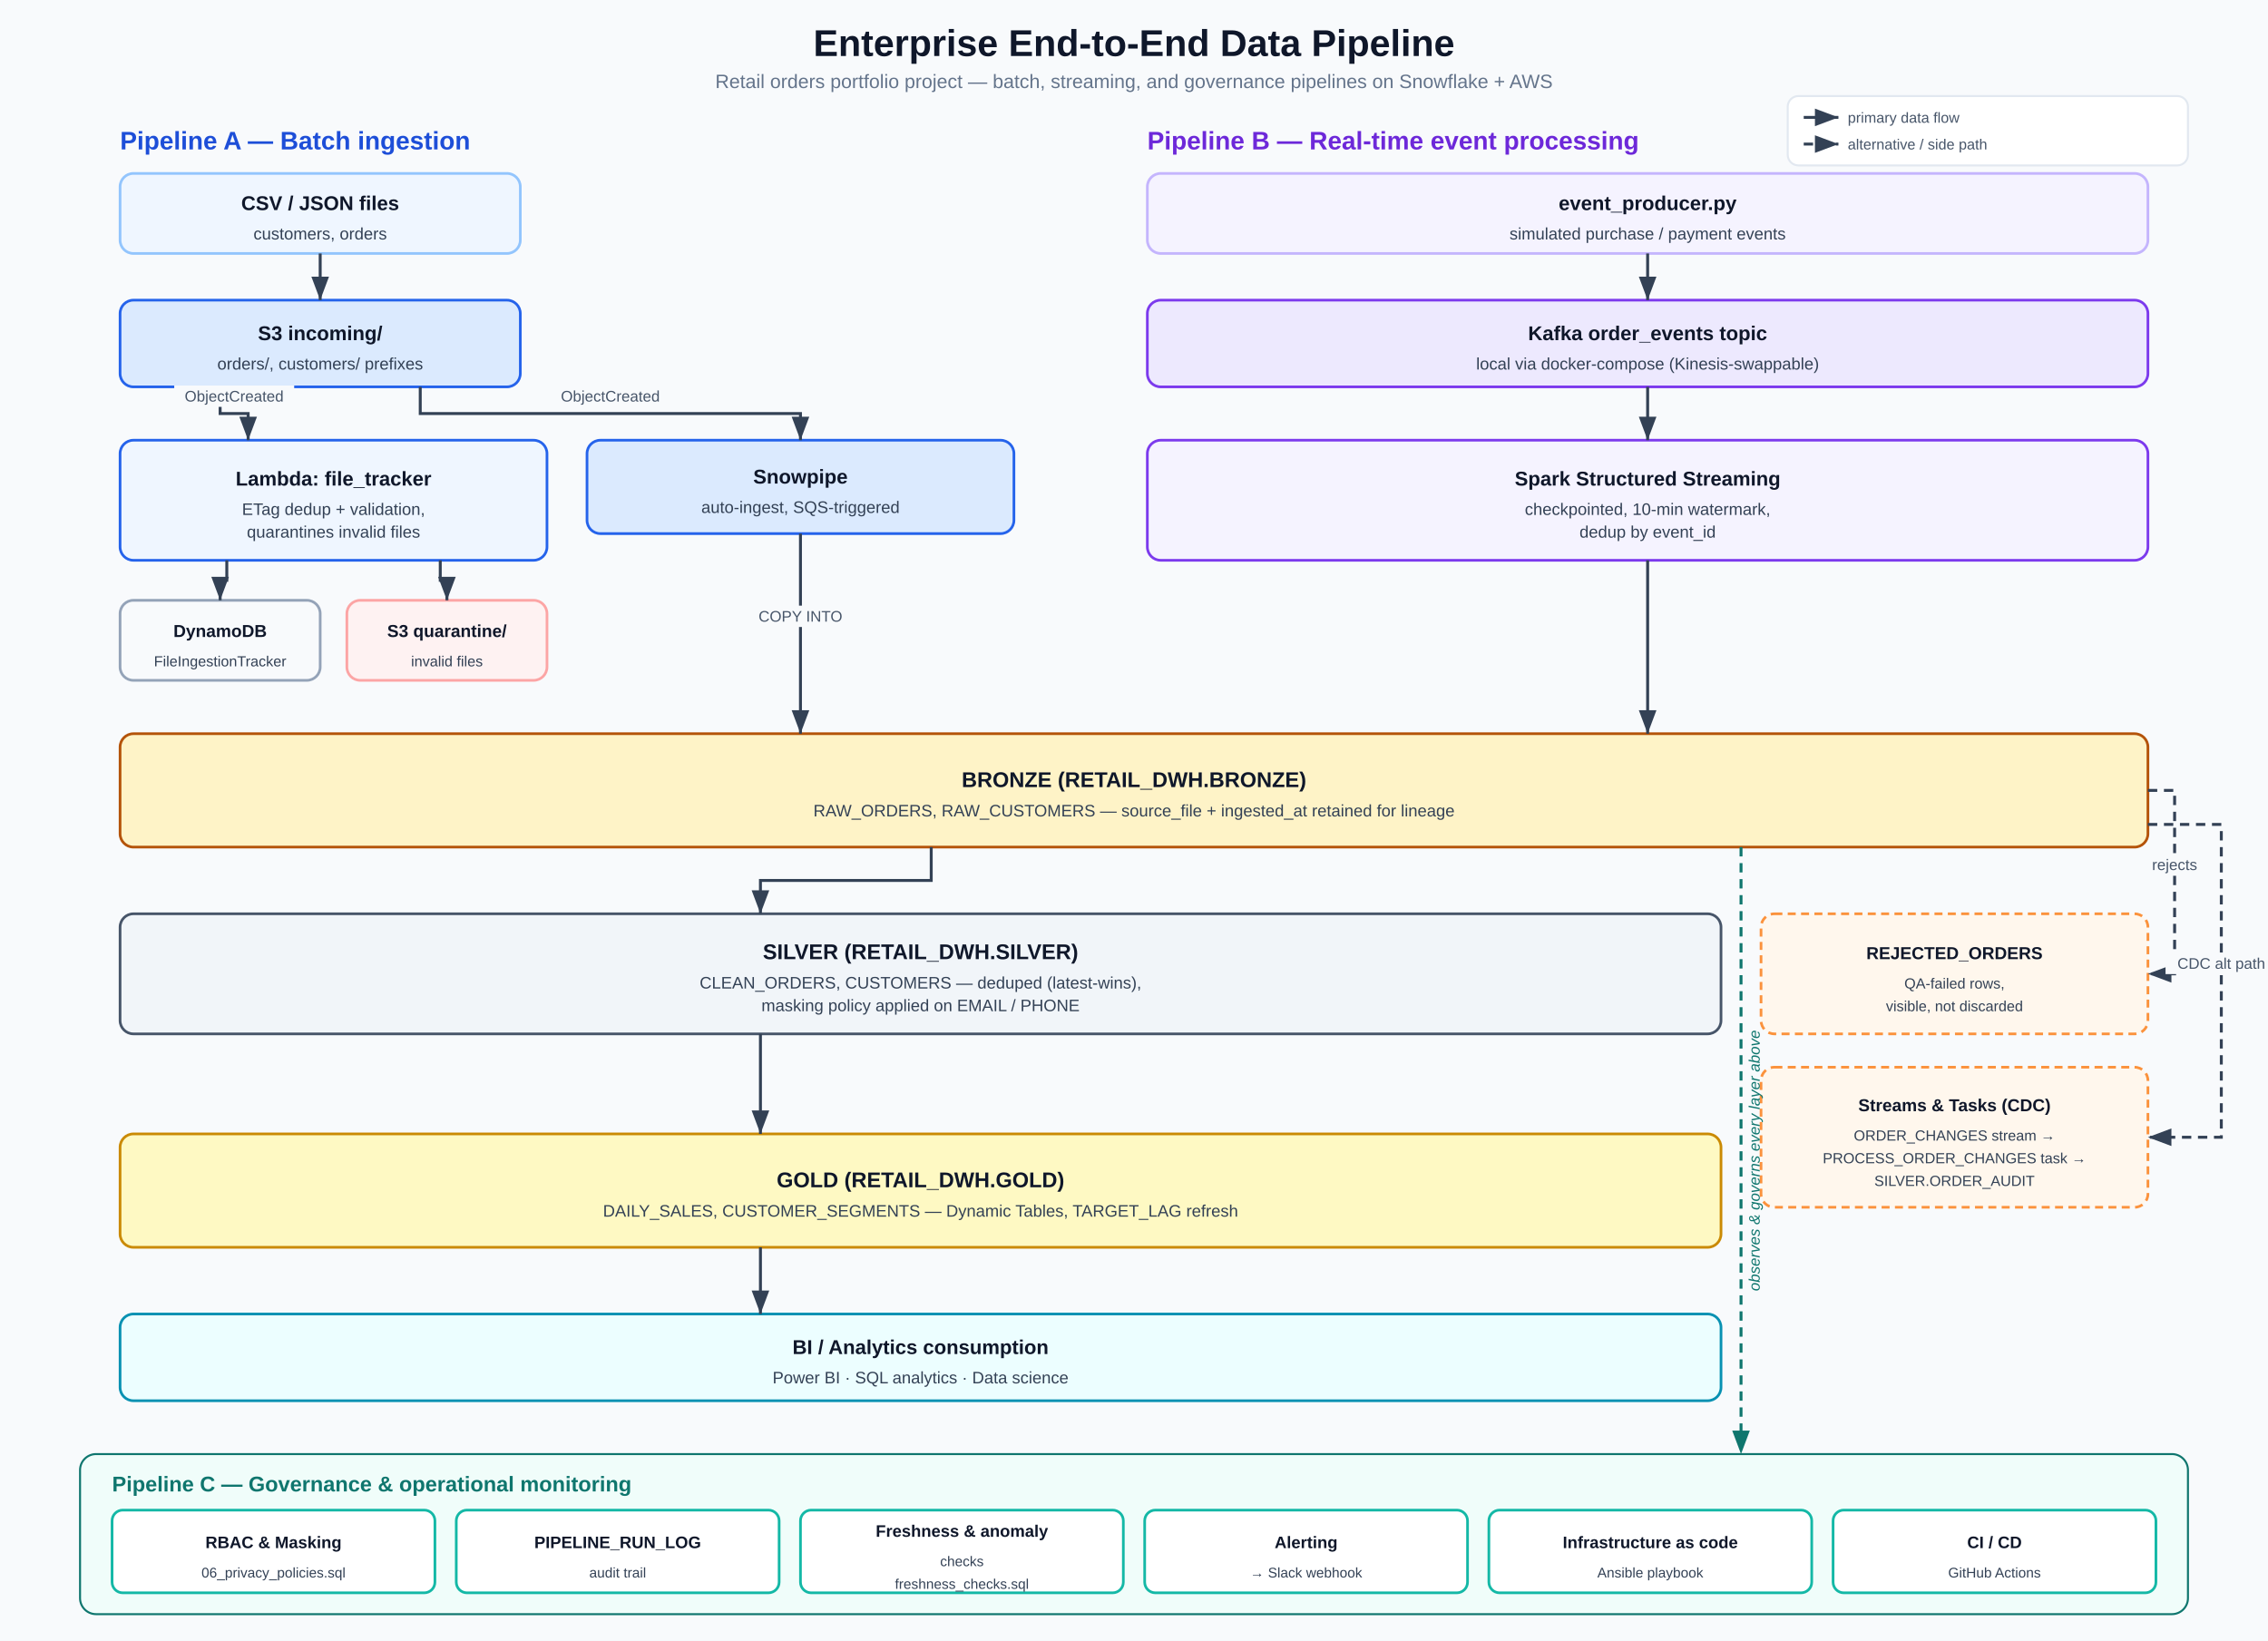
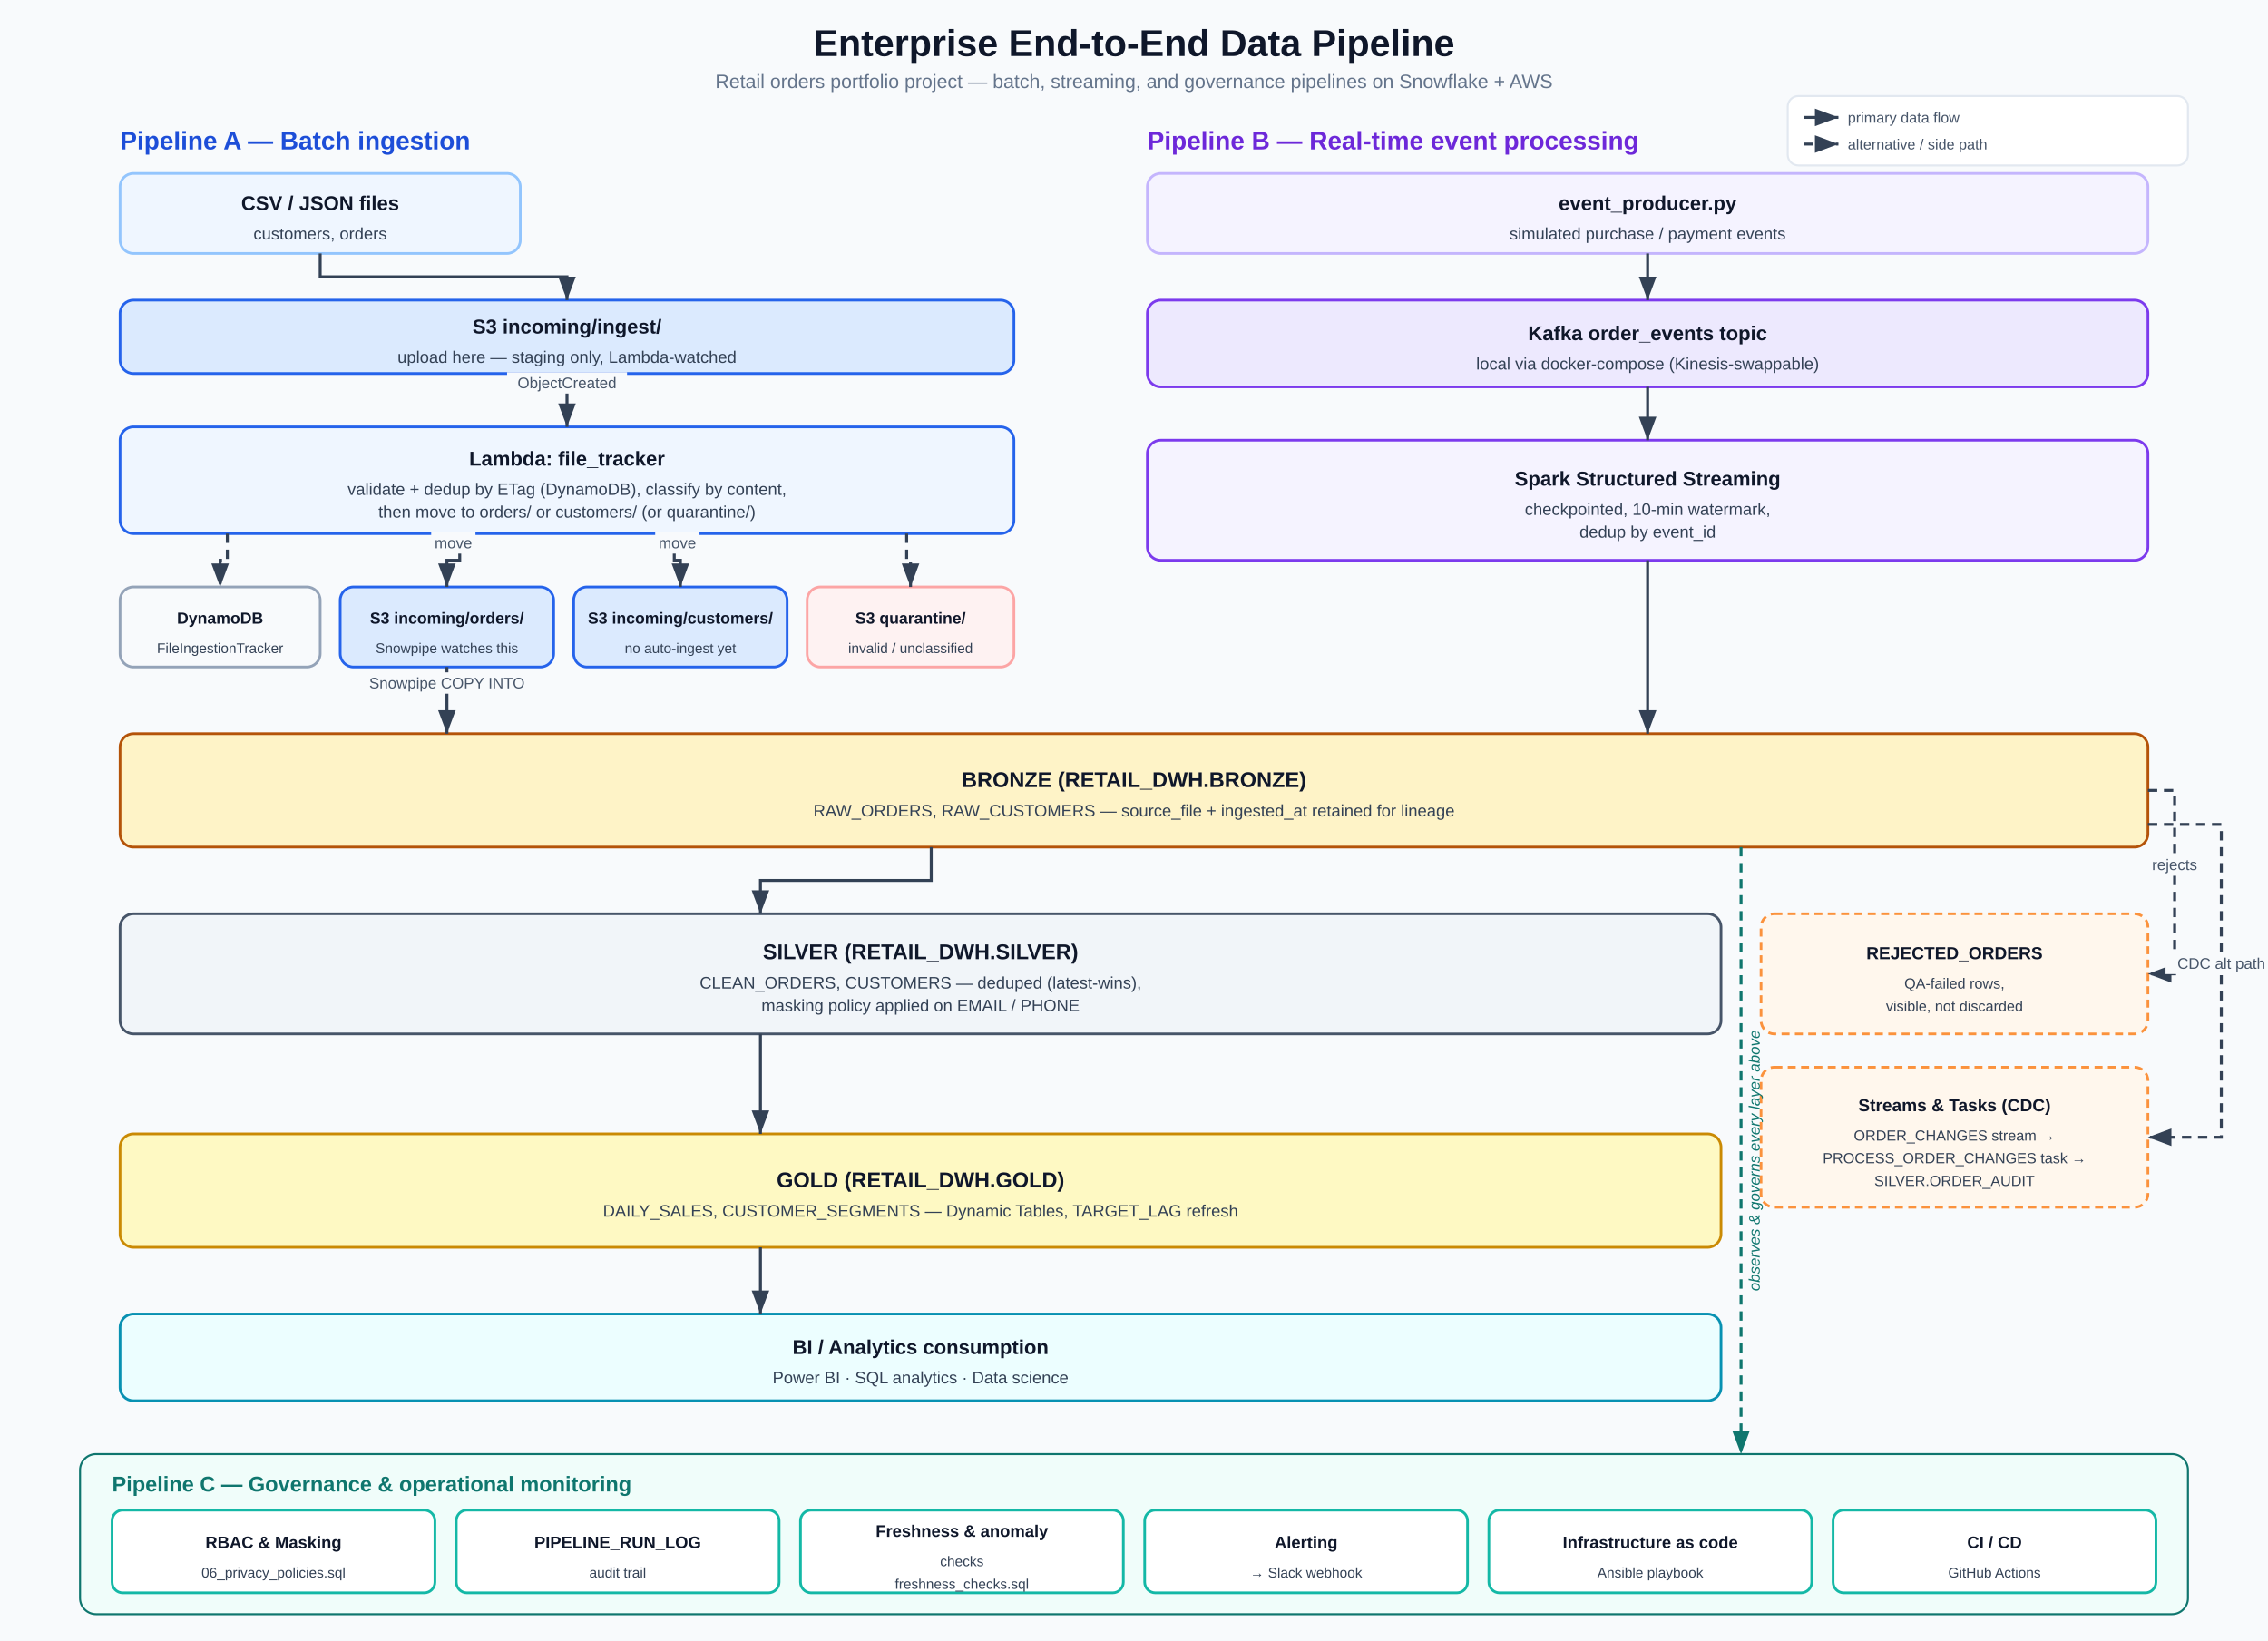
<svg xmlns="http://www.w3.org/2000/svg" width="1700" height="1230" viewBox="0 0 1700 1230">
  <defs>
    <marker id="arrowhead" markerWidth="10" markerHeight="10" refX="8" refY="3" orient="auto">
      <path d="M0,0 L8,3 L0,6 Z" fill="#334155" />
    </marker>
    <marker id="arrowhead_teal" markerWidth="10" markerHeight="10" refX="8" refY="3" orient="auto">
      <path d="M0,0 L8,3 L0,6 Z" fill="#0f766e" />
    </marker>
  </defs>
  <rect x="0" y="0" width="1700" height="1230" fill="#f8fafc" />
  <text x="850.0" y="42" font-family="Liberation Sans, DejaVu Sans, sans-serif" font-size="28" font-weight="700" fill="#0f172a" text-anchor="middle">Enterprise End-to-End Data Pipeline</text>
  <text x="850.0" y="66" font-family="Liberation Sans, DejaVu Sans, sans-serif" font-size="14.5" fill="#64748b" text-anchor="middle">Retail orders portfolio project — batch, streaming, and governance pipelines on Snowflake + AWS</text>
  <rect x="1340" y="72" width="300" height="52" rx="8" fill="#ffffff" stroke="#e2e8f0" stroke-width="1.5" />
  <line x1="1352" y1="88" x2="1378" y2="88" stroke="#334155" stroke-width="2.2" marker-end="url(#arrowhead)" />
  <text x="1385" y="92" font-family="Liberation Sans, DejaVu Sans, sans-serif" font-size="11" fill="#475569">primary data flow</text>
  <line x1="1352" y1="108" x2="1378" y2="108" stroke="#334155" stroke-width="2.2" stroke-dasharray="7,5" marker-end="url(#arrowhead)" />
  <text x="1385" y="112" font-family="Liberation Sans, DejaVu Sans, sans-serif" font-size="11" fill="#475569">alternative / side path</text>
  <text x="90" y="112" font-family="Liberation Sans, DejaVu Sans, sans-serif" font-size="19" font-weight="700" fill="#1d4ed8">Pipeline A — Batch ingestion</text>
  <rect x="90" y="130" width="300" height="60" rx="10" fill="#eff6ff" stroke="#93c5fd" stroke-width="2" />
  <text x="240.0" y="157.5" font-family="Liberation Sans, DejaVu Sans, sans-serif" font-size="15" font-weight="700" fill="#0f172a" text-anchor="middle">CSV / JSON files</text>
  <text x="240.0" y="179.5" font-family="Liberation Sans, DejaVu Sans, sans-serif" font-size="12.5" fill="#334155" text-anchor="middle">customers, orders</text>
-   <rect x="90" y="225" width="300" height="65" rx="10" fill="#dbeafe" stroke="#2563eb" stroke-width="2" />
-   <text x="240.0" y="255.0" font-family="Liberation Sans, DejaVu Sans, sans-serif" font-size="15" font-weight="700" fill="#0f172a" text-anchor="middle">S3  incoming/</text>
-   <text x="240.0" y="277.0" font-family="Liberation Sans, DejaVu Sans, sans-serif" font-size="12.5" fill="#334155" text-anchor="middle">orders/, customers/ prefixes</text>
-   <rect x="90" y="330" width="320" height="90" rx="10" fill="#eff6ff" stroke="#2563eb" stroke-width="2" />
-   <text x="250.0" y="364.0" font-family="Liberation Sans, DejaVu Sans, sans-serif" font-size="15" font-weight="700" fill="#0f172a" text-anchor="middle">Lambda: file_tracker</text>
-   <text x="250.0" y="386.0" font-family="Liberation Sans, DejaVu Sans, sans-serif" font-size="12.5" fill="#334155" text-anchor="middle">ETag dedup + validation,</text>
-   <text x="250.0" y="403.0" font-family="Liberation Sans, DejaVu Sans, sans-serif" font-size="12.5" fill="#334155" text-anchor="middle">quarantines invalid files</text>
-   <rect x="440" y="330" width="320" height="70" rx="10" fill="#dbeafe" stroke="#2563eb" stroke-width="2" />
-   <text x="600.0" y="362.5" font-family="Liberation Sans, DejaVu Sans, sans-serif" font-size="15" font-weight="700" fill="#0f172a" text-anchor="middle">Snowpipe</text>
-   <text x="600.0" y="384.5" font-family="Liberation Sans, DejaVu Sans, sans-serif" font-size="12.5" fill="#334155" text-anchor="middle">auto-ingest, SQS-triggered</text>
-   <rect x="90" y="450" width="150" height="60" rx="10" fill="#f8fafc" stroke="#94a3b8" stroke-width="2" />
-   <text x="165.0" y="477.5" font-family="Liberation Sans, DejaVu Sans, sans-serif" font-size="13" font-weight="700" fill="#0f172a" text-anchor="middle">DynamoDB</text>
-   <text x="165.0" y="499.5" font-family="Liberation Sans, DejaVu Sans, sans-serif" font-size="11" fill="#334155" text-anchor="middle">FileIngestionTracker</text>
-   <rect x="260" y="450" width="150" height="60" rx="10" fill="#fef2f2" stroke="#fca5a5" stroke-width="2" />
-   <text x="335.0" y="477.5" font-family="Liberation Sans, DejaVu Sans, sans-serif" font-size="13" font-weight="700" fill="#0f172a" text-anchor="middle">S3  quarantine/</text>
-   <text x="335.0" y="499.5" font-family="Liberation Sans, DejaVu Sans, sans-serif" font-size="11" fill="#334155" text-anchor="middle">invalid files</text>
-   <path d="M 240.0 190.0 L 240.0 225.0" fill="none" stroke="#334155" stroke-width="2.2" marker-end="url(#arrowhead)" />
-   <path d="M 165.0 290.0 L 165.0 310.0 L 186.0 310.0 L 186.0 330.0" fill="none" stroke="#334155" stroke-width="2.2" marker-end="url(#arrowhead)" />
-   <rect x="130.6" y="289.0" width="89.9" height="16" fill="#f8fafc" />
-   <text x="175.5" y="301.0" font-family="Liberation Sans, DejaVu Sans, sans-serif" font-size="11.5" fill="#475569" text-anchor="middle">ObjectCreated</text>
-   <path d="M 315.0 290.0 L 315.0 310.0 L 600.0 310.0 L 600.0 330.0" fill="none" stroke="#334155" stroke-width="2.2" marker-end="url(#arrowhead)" />
-   <rect x="412.6" y="289.0" width="89.9" height="16" fill="#f8fafc" />
-   <text x="457.5" y="301.0" font-family="Liberation Sans, DejaVu Sans, sans-serif" font-size="11.5" fill="#475569" text-anchor="middle">ObjectCreated</text>
-   <path d="M 170.0 420.0 L 170.0 435.0 L 165.0 435.0 L 165.0 450.0" fill="none" stroke="#334155" stroke-width="2.2" marker-end="url(#arrowhead)" />
-   <path d="M 330.0 420.0 L 330.0 435.0 L 335.0 435.0 L 335.0 450.0" fill="none" stroke="#334155" stroke-width="2.2" marker-end="url(#arrowhead)" />
+   <rect x="90" y="225" width="670" height="55" rx="10" fill="#dbeafe" stroke="#2563eb" stroke-width="2" />
+   <text x="425.0" y="250.0" font-family="Liberation Sans, DejaVu Sans, sans-serif" font-size="15" font-weight="700" fill="#0f172a" text-anchor="middle">S3  incoming/ingest/</text>
+   <text x="425.0" y="272.0" font-family="Liberation Sans, DejaVu Sans, sans-serif" font-size="12.5" fill="#334155" text-anchor="middle">upload here — staging only, Lambda-watched</text>
+   <rect x="90" y="320" width="670" height="80" rx="10" fill="#eff6ff" stroke="#2563eb" stroke-width="2" />
+   <text x="425.0" y="349.0" font-family="Liberation Sans, DejaVu Sans, sans-serif" font-size="15" font-weight="700" fill="#0f172a" text-anchor="middle">Lambda: file_tracker</text>
+   <text x="425.0" y="371.0" font-family="Liberation Sans, DejaVu Sans, sans-serif" font-size="12.5" fill="#334155" text-anchor="middle">validate + dedup by ETag (DynamoDB), classify by content,</text>
+   <text x="425.0" y="388.0" font-family="Liberation Sans, DejaVu Sans, sans-serif" font-size="12.5" fill="#334155" text-anchor="middle">then move to orders/ or customers/ (or quarantine/)</text>
+   <rect x="90" y="440" width="150" height="60" rx="10" fill="#f8fafc" stroke="#94a3b8" stroke-width="2" />
+   <text x="165.0" y="467.5" font-family="Liberation Sans, DejaVu Sans, sans-serif" font-size="12" font-weight="700" fill="#0f172a" text-anchor="middle">DynamoDB</text>
+   <text x="165.0" y="489.5" font-family="Liberation Sans, DejaVu Sans, sans-serif" font-size="10.5" fill="#334155" text-anchor="middle">FileIngestionTracker</text>
+   <rect x="255" y="440" width="160" height="60" rx="10" fill="#dbeafe" stroke="#2563eb" stroke-width="2" />
+   <text x="335.0" y="467.5" font-family="Liberation Sans, DejaVu Sans, sans-serif" font-size="12" font-weight="700" fill="#0f172a" text-anchor="middle">S3  incoming/orders/</text>
+   <text x="335.0" y="489.5" font-family="Liberation Sans, DejaVu Sans, sans-serif" font-size="10.5" fill="#334155" text-anchor="middle">Snowpipe watches this</text>
+   <rect x="430" y="440" width="160" height="60" rx="10" fill="#dbeafe" stroke="#2563eb" stroke-width="2" />
+   <text x="510.0" y="467.5" font-family="Liberation Sans, DejaVu Sans, sans-serif" font-size="12" font-weight="700" fill="#0f172a" text-anchor="middle">S3  incoming/customers/</text>
+   <text x="510.0" y="489.5" font-family="Liberation Sans, DejaVu Sans, sans-serif" font-size="10.5" fill="#334155" text-anchor="middle">no auto-ingest yet</text>
+   <rect x="605" y="440" width="155" height="60" rx="10" fill="#fef2f2" stroke="#fca5a5" stroke-width="2" />
+   <text x="682.5" y="467.5" font-family="Liberation Sans, DejaVu Sans, sans-serif" font-size="12" font-weight="700" fill="#0f172a" text-anchor="middle">S3  quarantine/</text>
+   <text x="682.5" y="489.5" font-family="Liberation Sans, DejaVu Sans, sans-serif" font-size="10.5" fill="#334155" text-anchor="middle">invalid / unclassified</text>
+   <path d="M 240.0 190.0 L 240.0 207.5 L 425.0 207.5 L 425.0 225.0" fill="none" stroke="#334155" stroke-width="2.2" marker-end="url(#arrowhead)" />
+   <path d="M 425.0 280.0 L 425.0 320.0" fill="none" stroke="#334155" stroke-width="2.2" marker-end="url(#arrowhead)" />
+   <rect x="380.1" y="279.0" width="89.9" height="16" fill="#f8fafc" />
+   <text x="425.0" y="291.0" font-family="Liberation Sans, DejaVu Sans, sans-serif" font-size="11.5" fill="#475569" text-anchor="middle">ObjectCreated</text>
+   <path d="M 170.4 400.0 L 170.4 420.0 L 165.0 420.0 L 165.0 440.0" fill="none" stroke="#334155" stroke-width="2.2" stroke-dasharray="7,5" marker-end="url(#arrowhead)" />
+   <path d="M 344.6 400.0 L 344.6 420.0 L 335.0 420.0 L 335.0 440.0" fill="none" stroke="#334155" stroke-width="2.2" marker-end="url(#arrowhead)" />
+   <rect x="323.2" y="399.0" width="33.2" height="16" fill="#f8fafc" />
+   <text x="339.8" y="411.0" font-family="Liberation Sans, DejaVu Sans, sans-serif" font-size="11.5" fill="#475569" text-anchor="middle">move</text>
+   <path d="M 505.4 400.0 L 505.4 420.0 L 510.0 420.0 L 510.0 440.0" fill="none" stroke="#334155" stroke-width="2.2" marker-end="url(#arrowhead)" />
+   <rect x="491.1" y="399.0" width="33.2" height="16" fill="#f8fafc" />
+   <text x="507.7" y="411.0" font-family="Liberation Sans, DejaVu Sans, sans-serif" font-size="11.5" fill="#475569" text-anchor="middle">move</text>
+   <path d="M 679.6 400.0 L 679.6 420.0 L 682.5 420.0 L 682.5 440.0" fill="none" stroke="#334155" stroke-width="2.2" stroke-dasharray="7,5" marker-end="url(#arrowhead)" />
  <text x="860" y="112" font-family="Liberation Sans, DejaVu Sans, sans-serif" font-size="19" font-weight="700" fill="#6d28d9">Pipeline B — Real-time event processing</text>
  <rect x="860" y="130" width="750" height="60" rx="10" fill="#f5f3ff" stroke="#c4b5fd" stroke-width="2" />
  <text x="1235.0" y="157.5" font-family="Liberation Sans, DejaVu Sans, sans-serif" font-size="15" font-weight="700" fill="#0f172a" text-anchor="middle">event_producer.py</text>
  <text x="1235.0" y="179.5" font-family="Liberation Sans, DejaVu Sans, sans-serif" font-size="12.5" fill="#334155" text-anchor="middle">simulated purchase / payment events</text>
  <rect x="860" y="225" width="750" height="65" rx="10" fill="#ede9fe" stroke="#7c3aed" stroke-width="2" />
  <text x="1235.0" y="255.0" font-family="Liberation Sans, DejaVu Sans, sans-serif" font-size="15" font-weight="700" fill="#0f172a" text-anchor="middle">Kafka  order_events topic</text>
  <text x="1235.0" y="277.0" font-family="Liberation Sans, DejaVu Sans, sans-serif" font-size="12.5" fill="#334155" text-anchor="middle">local via docker-compose (Kinesis-swappable)</text>
  <rect x="860" y="330" width="750" height="90" rx="10" fill="#f5f3ff" stroke="#7c3aed" stroke-width="2" />
  <text x="1235.0" y="364.0" font-family="Liberation Sans, DejaVu Sans, sans-serif" font-size="15" font-weight="700" fill="#0f172a" text-anchor="middle">Spark Structured Streaming</text>
  <text x="1235.0" y="386.0" font-family="Liberation Sans, DejaVu Sans, sans-serif" font-size="12.5" fill="#334155" text-anchor="middle">checkpointed, 10-min watermark,</text>
  <text x="1235.0" y="403.0" font-family="Liberation Sans, DejaVu Sans, sans-serif" font-size="12.5" fill="#334155" text-anchor="middle">dedup by event_id</text>
  <path d="M 1235.0 190.0 L 1235.0 225.0" fill="none" stroke="#334155" stroke-width="2.2" marker-end="url(#arrowhead)" />
  <path d="M 1235.0 290.0 L 1235.0 330.0" fill="none" stroke="#334155" stroke-width="2.2" marker-end="url(#arrowhead)" />
  <rect x="90" y="550" width="1520" height="85" rx="10" fill="#fef3c7" stroke="#b45309" stroke-width="2" />
  <text x="850.0" y="590.0" font-family="Liberation Sans, DejaVu Sans, sans-serif" font-size="16" font-weight="700" fill="#0f172a" text-anchor="middle">BRONZE   (RETAIL_DWH.BRONZE)</text>
  <text x="850.0" y="612.0" font-family="Liberation Sans, DejaVu Sans, sans-serif" font-size="12.5" fill="#334155" text-anchor="middle">RAW_ORDERS, RAW_CUSTOMERS — source_file + ingested_at retained for lineage</text>
-   <path d="M 600.0 400.0 L 600.0 550.0" fill="none" stroke="#334155" stroke-width="2.2" marker-end="url(#arrowhead)" />
-   <rect x="567.6" y="454.0" width="64.7" height="16" fill="#f8fafc" />
-   <text x="600.0" y="466.0" font-family="Liberation Sans, DejaVu Sans, sans-serif" font-size="11.5" fill="#475569" text-anchor="middle">COPY INTO</text>
+   <path d="M 335.0 500.0 L 335.0 550.0" fill="none" stroke="#334155" stroke-width="2.2" marker-end="url(#arrowhead)" />
+   <rect x="274.3" y="504.0" width="121.4" height="16" fill="#f8fafc" />
+   <text x="335.0" y="516.0" font-family="Liberation Sans, DejaVu Sans, sans-serif" font-size="11.5" fill="#475569" text-anchor="middle">Snowpipe COPY INTO</text>
  <path d="M 1235.0 420.0 L 1235.0 550.0" fill="none" stroke="#334155" stroke-width="2.2" marker-end="url(#arrowhead)" />
  <rect x="90" y="685" width="1200" height="90" rx="10" fill="#f1f5f9" stroke="#475569" stroke-width="2" />
  <text x="690.0" y="719.0" font-family="Liberation Sans, DejaVu Sans, sans-serif" font-size="16" font-weight="700" fill="#0f172a" text-anchor="middle">SILVER   (RETAIL_DWH.SILVER)</text>
  <text x="690.0" y="741.0" font-family="Liberation Sans, DejaVu Sans, sans-serif" font-size="12.5" fill="#334155" text-anchor="middle">CLEAN_ORDERS, CUSTOMERS — deduped (latest-wins),</text>
  <text x="690.0" y="758.0" font-family="Liberation Sans, DejaVu Sans, sans-serif" font-size="12.5" fill="#334155" text-anchor="middle">masking policy applied on EMAIL / PHONE</text>
  <rect x="1320" y="685" width="290" height="90" rx="10" fill="#fff7ed" stroke="#fb923c" stroke-width="2" stroke-dasharray="6,4" />
  <text x="1465.0" y="719.0" font-family="Liberation Sans, DejaVu Sans, sans-serif" font-size="13" font-weight="700" fill="#0f172a" text-anchor="middle">REJECTED_ORDERS</text>
  <text x="1465.0" y="741.0" font-family="Liberation Sans, DejaVu Sans, sans-serif" font-size="11" fill="#334155" text-anchor="middle">QA-failed rows,</text>
  <text x="1465.0" y="758.0" font-family="Liberation Sans, DejaVu Sans, sans-serif" font-size="11" fill="#334155" text-anchor="middle">visible, not discarded</text>
  <rect x="1320" y="800" width="290" height="105" rx="10" fill="#fff7ed" stroke="#fb923c" stroke-width="2" stroke-dasharray="6,4" />
  <text x="1465.0" y="833.0" font-family="Liberation Sans, DejaVu Sans, sans-serif" font-size="13" font-weight="700" fill="#0f172a" text-anchor="middle">Streams &amp; Tasks (CDC)</text>
  <text x="1465.0" y="855.0" font-family="Liberation Sans, DejaVu Sans, sans-serif" font-size="11" fill="#334155" text-anchor="middle">ORDER_CHANGES stream →</text>
  <text x="1465.0" y="872.0" font-family="Liberation Sans, DejaVu Sans, sans-serif" font-size="11" fill="#334155" text-anchor="middle">PROCESS_ORDER_CHANGES task →</text>
  <text x="1465.0" y="889.0" font-family="Liberation Sans, DejaVu Sans, sans-serif" font-size="11" fill="#334155" text-anchor="middle">SILVER.ORDER_AUDIT</text>
  <path d="M 698.0 635.0 L 698.0 660.0 L 570.0 660.0 L 570.0 685.0" fill="none" stroke="#334155" stroke-width="2.2" marker-end="url(#arrowhead)" />
  <path d="M 1610.0 592.5 L 1630.0 592.5 L 1630.0 730.0 L 1610.0 730.0" fill="none" stroke="#334155" stroke-width="2.2" stroke-dasharray="7,5" marker-end="url(#arrowhead)" />
  <rect x="1604.0" y="640.2" width="52.1" height="16" fill="#f8fafc" />
  <text x="1630.0" y="652.2" font-family="Liberation Sans, DejaVu Sans, sans-serif" font-size="11.5" fill="#475569" text-anchor="middle">rejects</text>
  <path d="M 1610.0 618.0 L 1665.0 618.0 L 1665.0 852.5 L 1610.0 852.5" fill="none" stroke="#334155" stroke-width="2.2" stroke-dasharray="7,5" marker-end="url(#arrowhead)" />
  <rect x="1623.2" y="714.2" width="83.6" height="16" fill="#f8fafc" />
  <text x="1665.0" y="726.2" font-family="Liberation Sans, DejaVu Sans, sans-serif" font-size="11.5" fill="#475569" text-anchor="middle">CDC alt path</text>
  <rect x="90" y="850" width="1200" height="85" rx="10" fill="#fef9c3" stroke="#ca8a04" stroke-width="2" />
  <text x="690.0" y="890.0" font-family="Liberation Sans, DejaVu Sans, sans-serif" font-size="16" font-weight="700" fill="#0f172a" text-anchor="middle">GOLD   (RETAIL_DWH.GOLD)</text>
  <text x="690.0" y="912.0" font-family="Liberation Sans, DejaVu Sans, sans-serif" font-size="12.5" fill="#334155" text-anchor="middle">DAILY_SALES, CUSTOMER_SEGMENTS — Dynamic Tables, TARGET_LAG refresh</text>
  <path d="M 570.0 775.0 L 570.0 850.0" fill="none" stroke="#334155" stroke-width="2.2" marker-end="url(#arrowhead)" />
  <rect x="90" y="985" width="1200" height="65" rx="10" fill="#ecfeff" stroke="#0891b2" stroke-width="2" />
  <text x="690.0" y="1015.0" font-family="Liberation Sans, DejaVu Sans, sans-serif" font-size="15" font-weight="700" fill="#0f172a" text-anchor="middle">BI / Analytics consumption</text>
  <text x="690.0" y="1037.0" font-family="Liberation Sans, DejaVu Sans, sans-serif" font-size="12.5" fill="#334155" text-anchor="middle">Power BI · SQL analytics · Data science</text>
  <path d="M 570.0 935.0 L 570.0 985.0" fill="none" stroke="#334155" stroke-width="2.2" marker-end="url(#arrowhead)" />
  <rect x="60" y="1090" width="1580" height="120" rx="12" fill="#f0fdfa" stroke="#0f766e" stroke-width="1.5" />
  <text x="84" y="1118" font-family="Liberation Sans, DejaVu Sans, sans-serif" font-size="16" font-weight="700" fill="#0f766e">Pipeline C — Governance &amp; operational monitoring</text>
  <rect x="84" y="1132" width="242.0" height="62" rx="8" fill="#ffffff" stroke="#14b8a6" stroke-width="2" />
  <text x="205.0" y="1160.5" font-family="Liberation Sans, DejaVu Sans, sans-serif" font-size="12.5" font-weight="700" fill="#0f172a" text-anchor="middle">RBAC &amp; Masking</text>
  <text x="205.0" y="1182.5" font-family="Liberation Sans, DejaVu Sans, sans-serif" font-size="10.5" fill="#334155" text-anchor="middle">06_privacy_policies.sql</text>
  <rect x="342.0" y="1132" width="242.0" height="62" rx="8" fill="#ffffff" stroke="#14b8a6" stroke-width="2" />
  <text x="463.0" y="1160.5" font-family="Liberation Sans, DejaVu Sans, sans-serif" font-size="12.5" font-weight="700" fill="#0f172a" text-anchor="middle">PIPELINE_RUN_LOG</text>
  <text x="463.0" y="1182.5" font-family="Liberation Sans, DejaVu Sans, sans-serif" font-size="10.5" fill="#334155" text-anchor="middle">audit trail</text>
  <rect x="600.0" y="1132" width="242.0" height="62" rx="8" fill="#ffffff" stroke="#14b8a6" stroke-width="2" />
  <text x="721.0" y="1152.0" font-family="Liberation Sans, DejaVu Sans, sans-serif" font-size="12.5" font-weight="700" fill="#0f172a" text-anchor="middle">Freshness &amp; anomaly</text>
  <text x="721.0" y="1174.0" font-family="Liberation Sans, DejaVu Sans, sans-serif" font-size="10.5" fill="#334155" text-anchor="middle">checks</text>
  <text x="721.0" y="1191.0" font-family="Liberation Sans, DejaVu Sans, sans-serif" font-size="10.5" fill="#334155" text-anchor="middle">freshness_checks.sql</text>
  <rect x="858.0" y="1132" width="242.0" height="62" rx="8" fill="#ffffff" stroke="#14b8a6" stroke-width="2" />
  <text x="979.0" y="1160.5" font-family="Liberation Sans, DejaVu Sans, sans-serif" font-size="12.5" font-weight="700" fill="#0f172a" text-anchor="middle">Alerting</text>
  <text x="979.0" y="1182.5" font-family="Liberation Sans, DejaVu Sans, sans-serif" font-size="10.5" fill="#334155" text-anchor="middle">→ Slack webhook</text>
  <rect x="1116.0" y="1132" width="242.0" height="62" rx="8" fill="#ffffff" stroke="#14b8a6" stroke-width="2" />
  <text x="1237.0" y="1160.5" font-family="Liberation Sans, DejaVu Sans, sans-serif" font-size="12.5" font-weight="700" fill="#0f172a" text-anchor="middle">Infrastructure as code</text>
  <text x="1237.0" y="1182.5" font-family="Liberation Sans, DejaVu Sans, sans-serif" font-size="10.5" fill="#334155" text-anchor="middle">Ansible playbook</text>
  <rect x="1374.0" y="1132" width="242.0" height="62" rx="8" fill="#ffffff" stroke="#14b8a6" stroke-width="2" />
  <text x="1495.0" y="1160.5" font-family="Liberation Sans, DejaVu Sans, sans-serif" font-size="12.5" font-weight="700" fill="#0f172a" text-anchor="middle">CI / CD</text>
  <text x="1495.0" y="1182.5" font-family="Liberation Sans, DejaVu Sans, sans-serif" font-size="10.5" fill="#334155" text-anchor="middle">GitHub Actions</text>
  <path d="M 1305.0 635.0 L 1305.0 1090.0" fill="none" stroke="#0f766e" stroke-width="2.2" stroke-dasharray="7,5" marker-end="url(#arrowhead_teal)" />
  <text x="1319" y="870" font-family="Liberation Sans, DejaVu Sans, sans-serif" font-size="11.5" fill="#0f766e" font-style="italic" text-anchor="middle" transform="rotate(-90 1319 870)">observes &amp; governs every layer above</text>
</svg>
